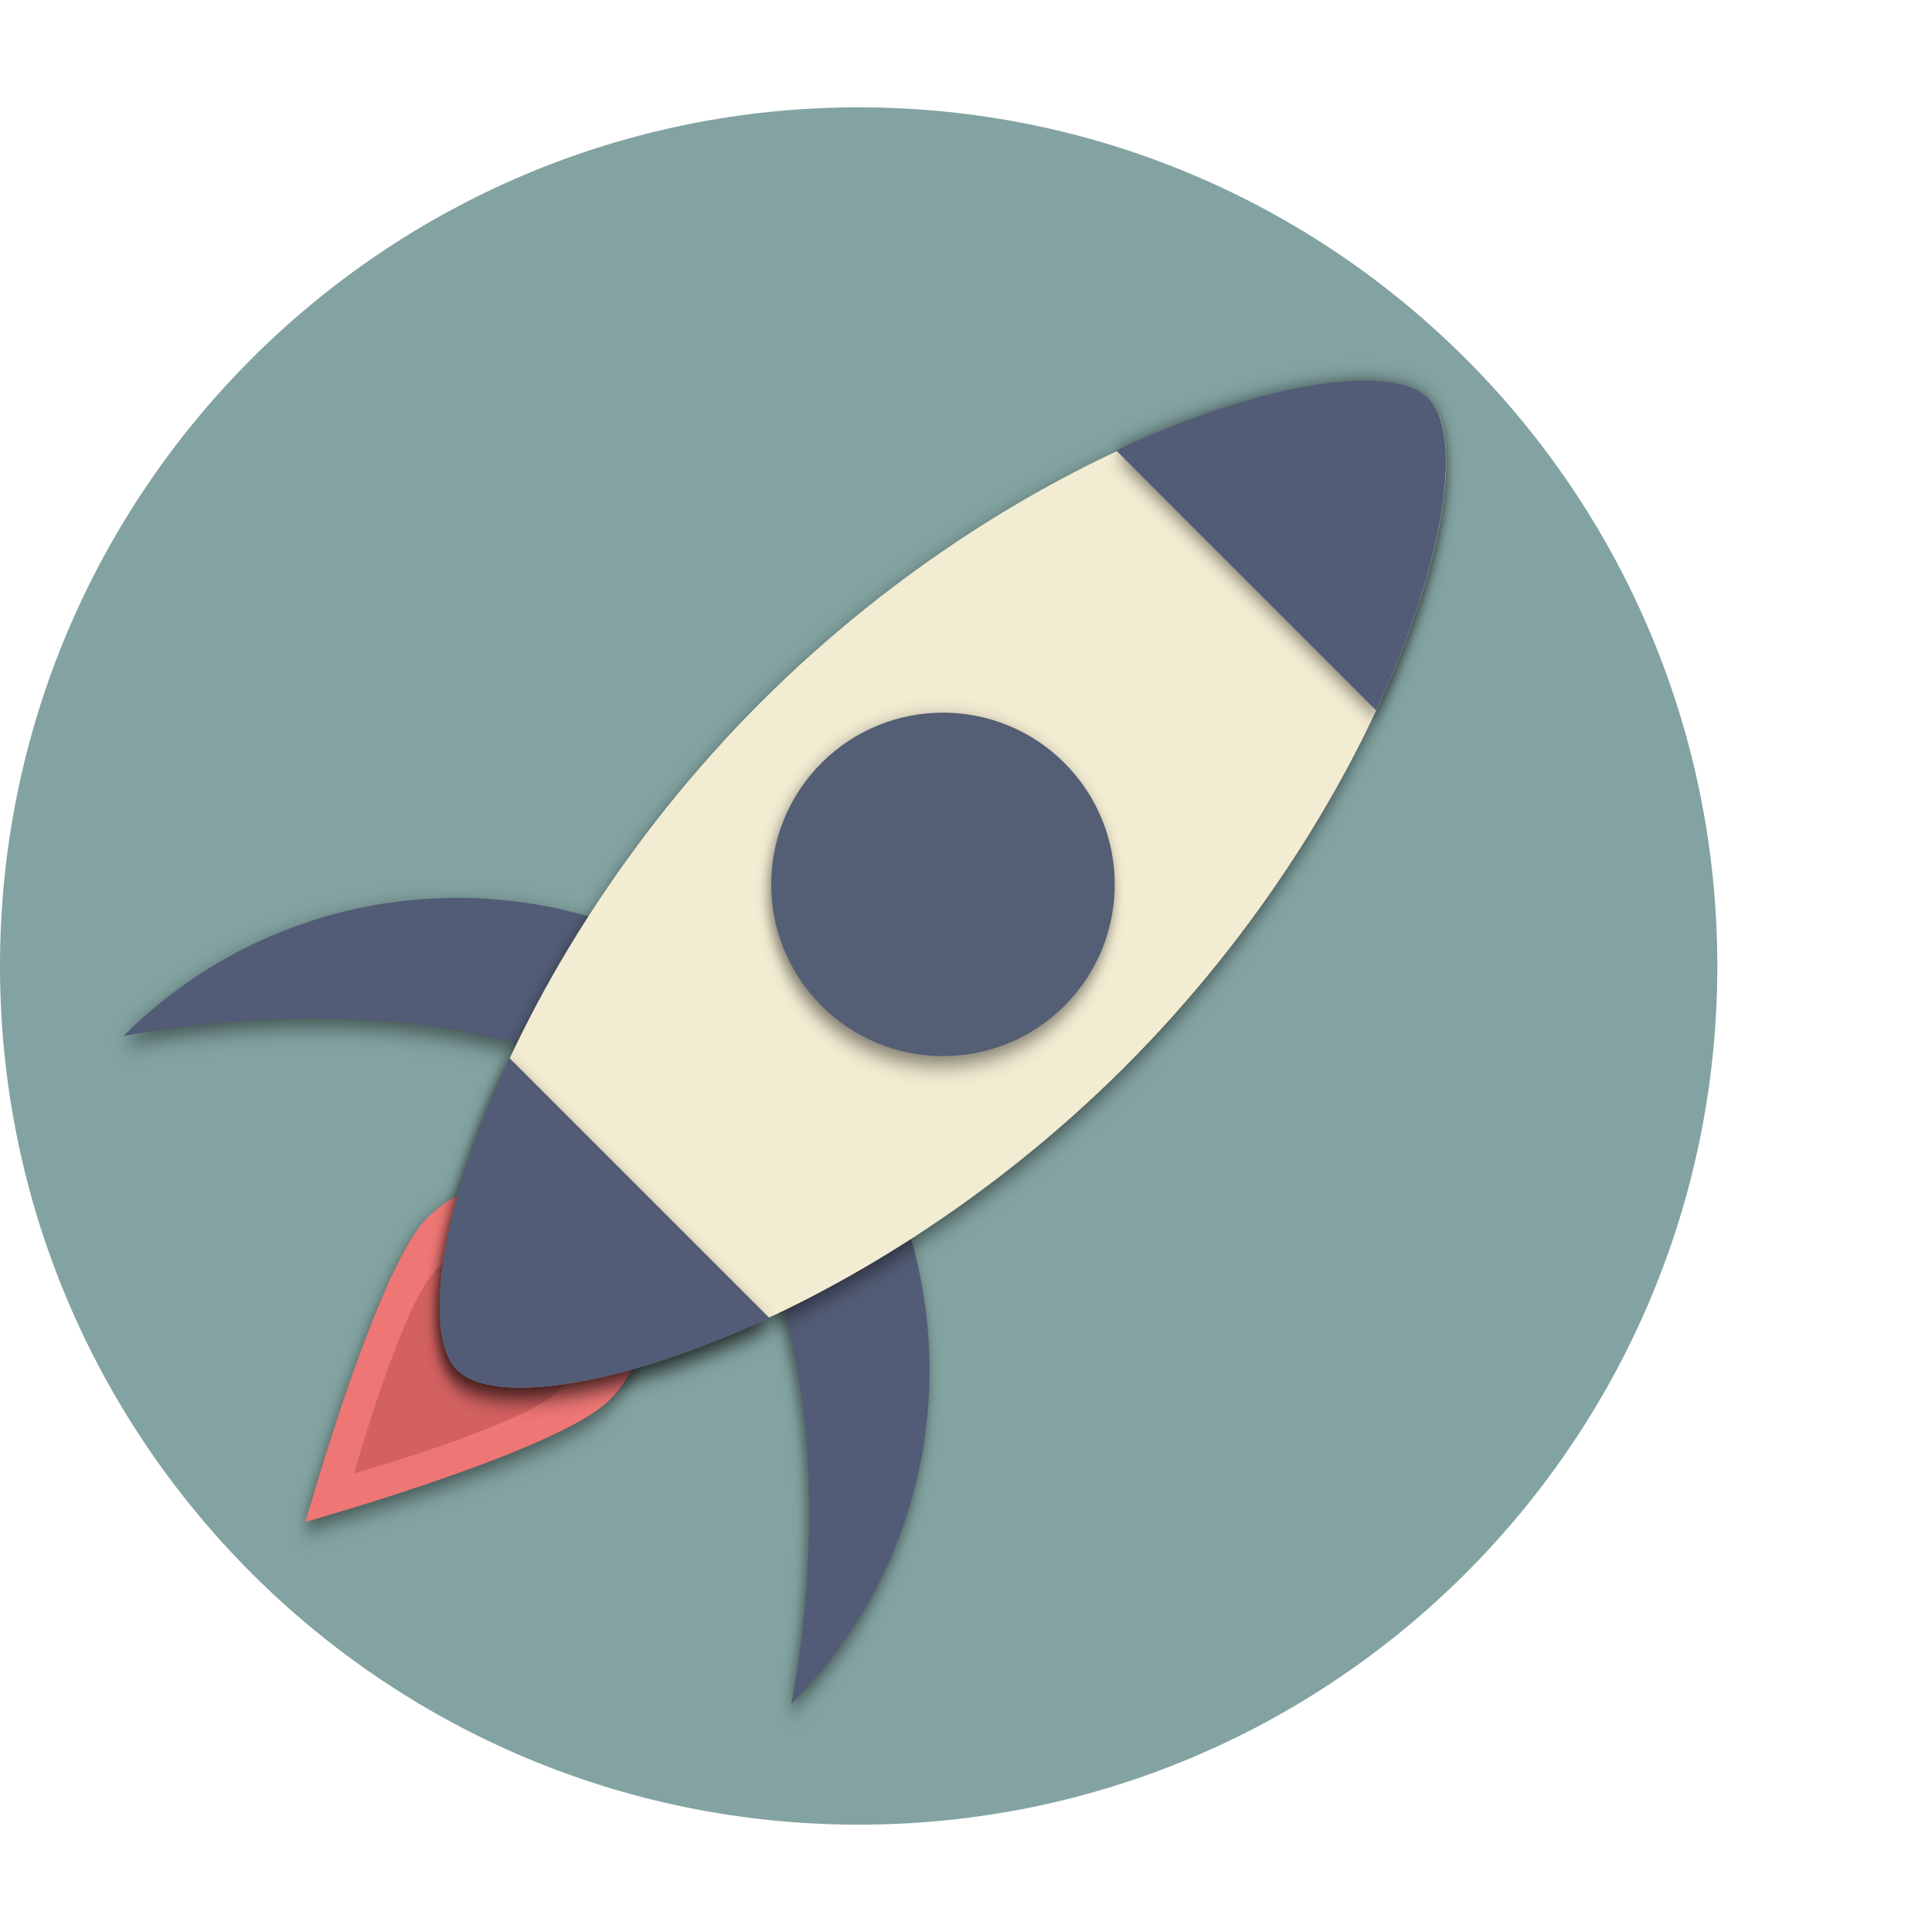
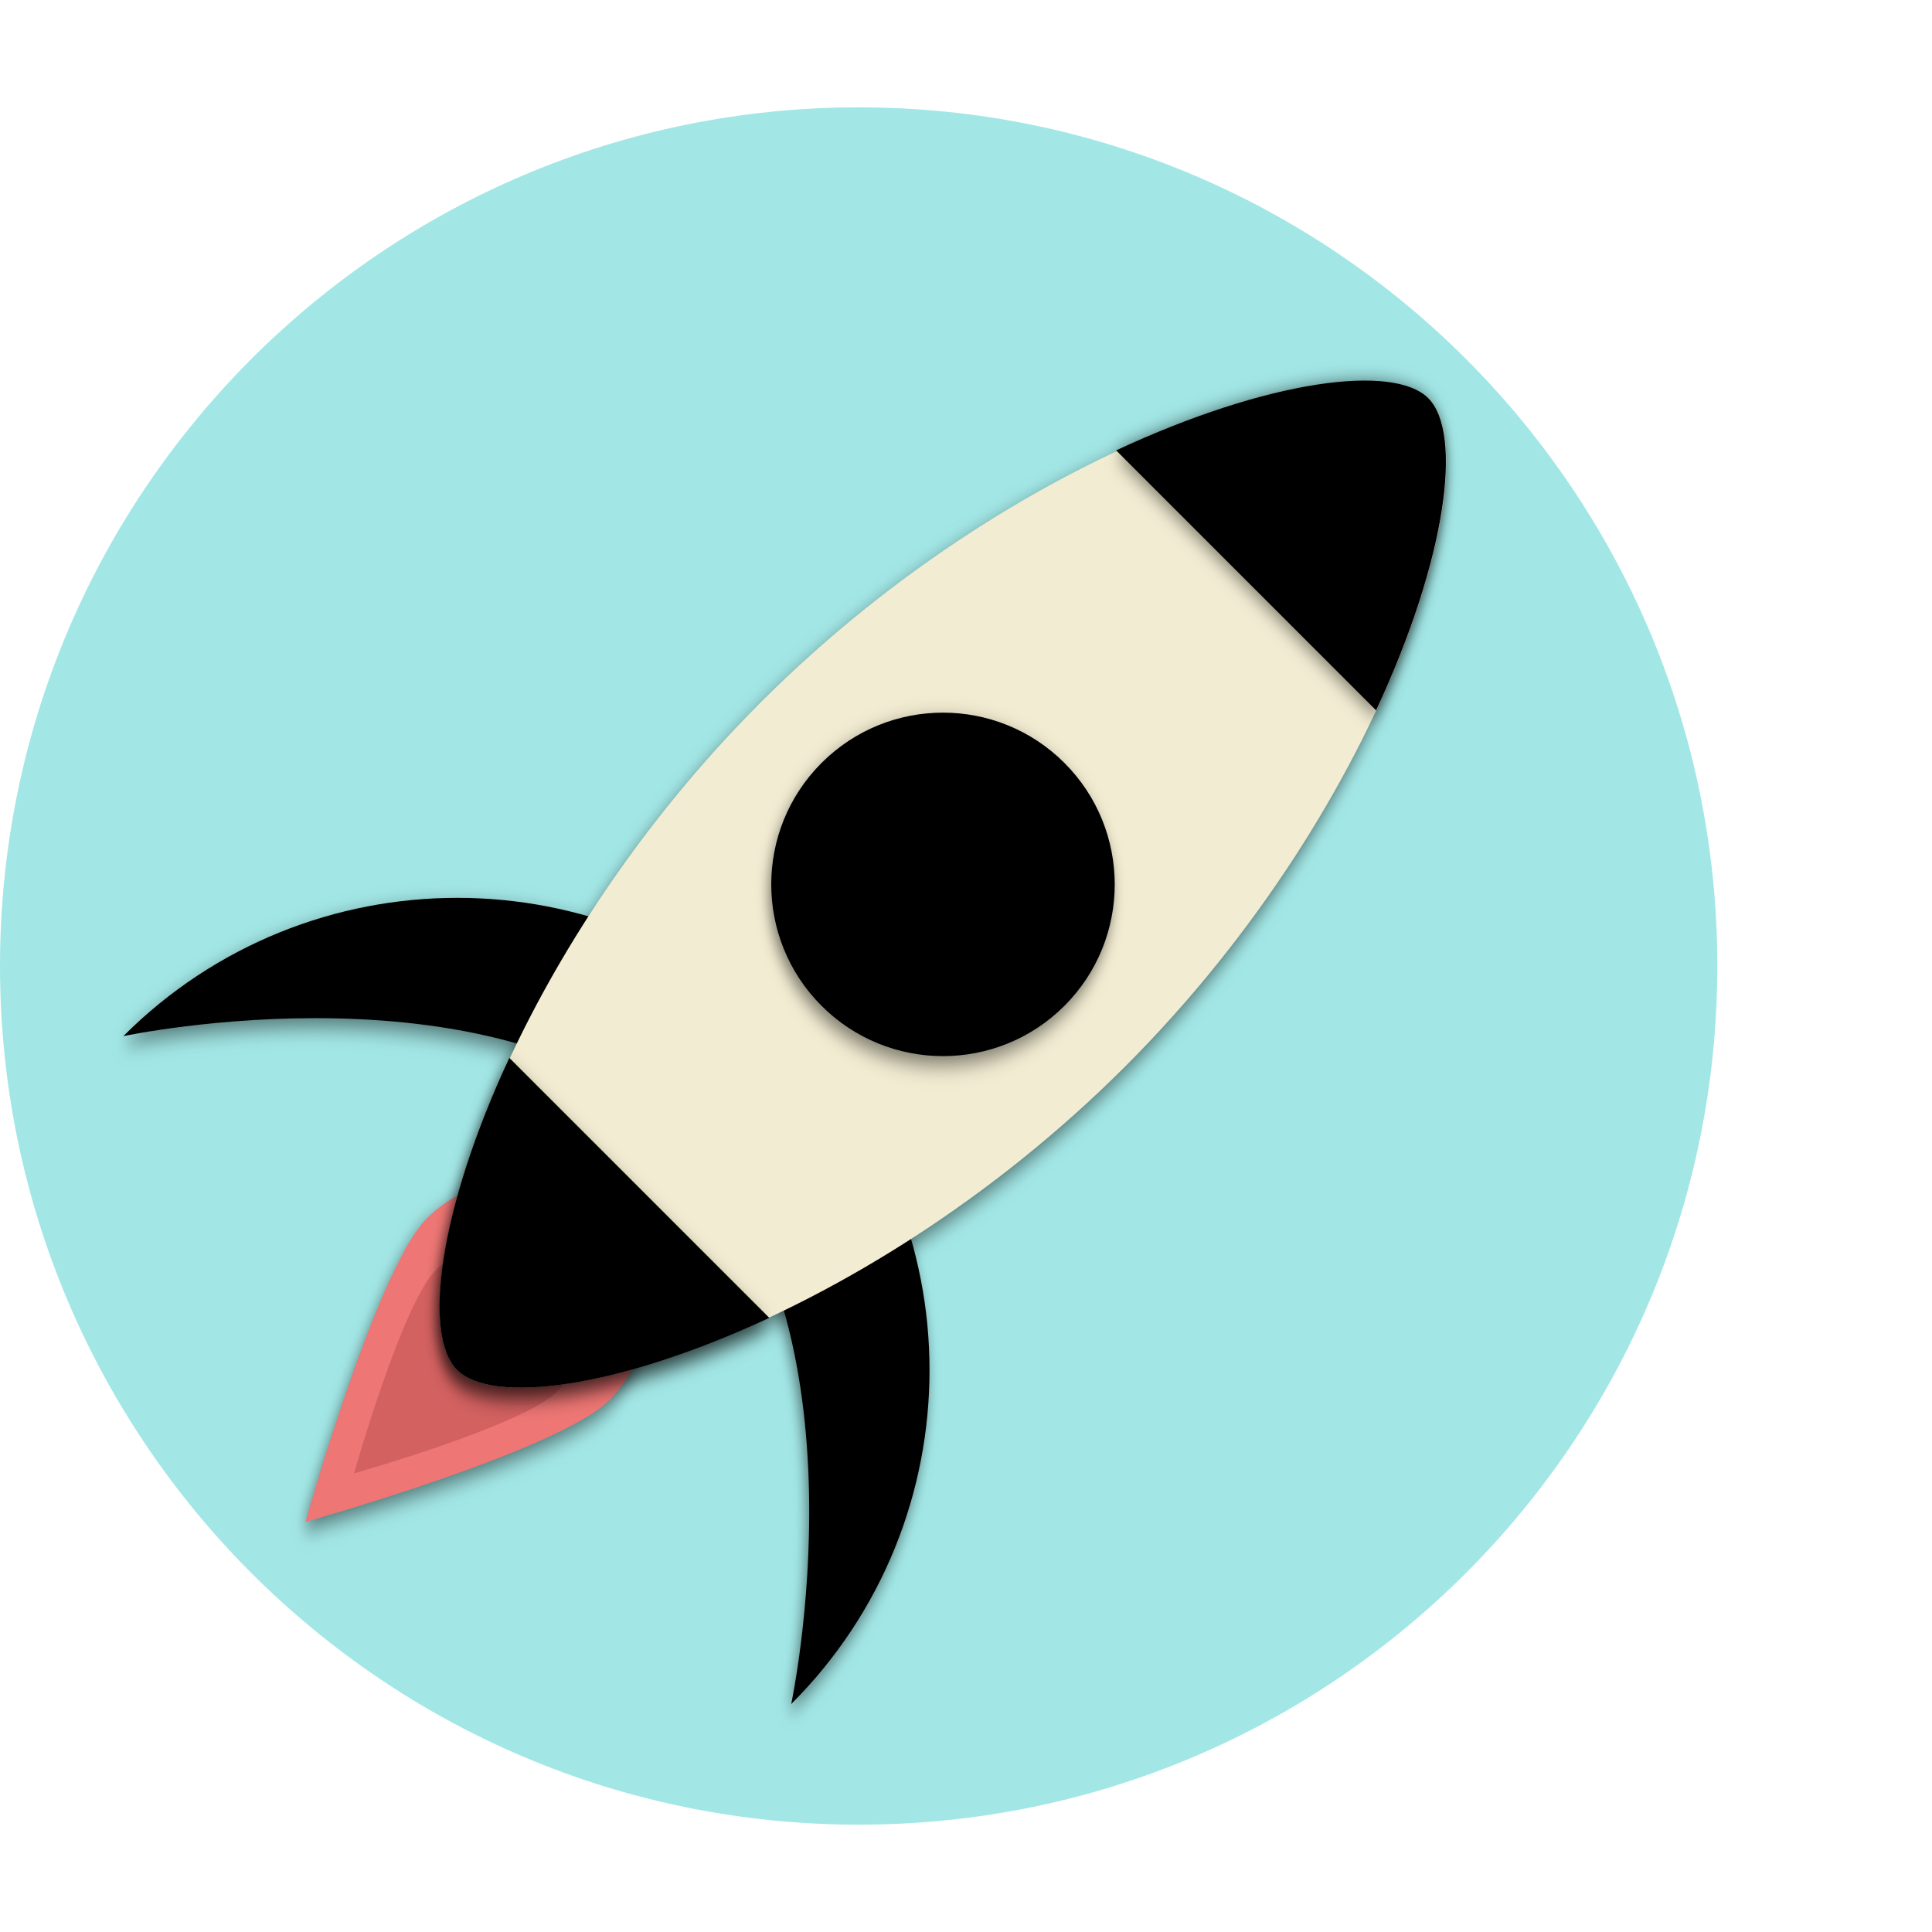
<svg xmlns="http://www.w3.org/2000/svg" xmlns:xlink="http://www.w3.org/1999/xlink" version="1.1" viewBox="0 100 450 200" width="30px" height="30px">
  <defs>
    <path d="M70.5,322.215 C70.5,322.215 123.196,290.942 131.481,276.593 C139.765,262.244 134.849,243.896 120.5,235.612 C106.151,227.328 87.804,232.244 79.519,246.593 C71.235,260.942 70.5,322.215 70.5,322.215 L70.5,322.215 Z" id="path-1" />
    <filter filterUnits="objectBoundingBox" height="200%" id="filter-2" width="200%" x="-50%" y="-50%">
      <feOffset dx="0" dy="2" in="SourceAlpha" result="shadowOffsetOuter1" />
      <feGaussianBlur in="shadowOffsetOuter1" result="shadowBlurOuter1" stdDeviation="2" />
      <feColorMatrix in="shadowBlurOuter1" type="matrix" values="0 0 0 0 0   0 0 0 0 0   0 0 0 0 0  0 0 0 0.5 0" />
    </filter>
    <path d="M133.577,212.962 C186.189,243.338 190.763,333.913 190.763,333.913 C221.138,281.301 203.112,214.026 150.5,183.651 C97.888,153.275 30.613,171.301 0.237,223.913 C0.237,223.913 80.965,182.587 133.577,212.962 L133.577,212.962 Z" id="path-3" />
    <filter filterUnits="objectBoundingBox" height="200%" id="filter-4" width="200%" x="-50%" y="-50%">
      <feOffset dx="0" dy="2" in="SourceAlpha" result="shadowOffsetOuter1" />
      <feGaussianBlur in="shadowOffsetOuter1" result="shadowBlurOuter1" stdDeviation="2" />
      <feColorMatrix in="shadowBlurOuter1" type="matrix" values="0 0 0 0 0   0 0 0 0 0   0 0 0 0 0  0 0 0 0.5 0" />
    </filter>
    <path d="M95.5,278.913 C112.821,288.913 183.279,246.876 227.462,170.349 C271.644,93.823 272.821,11.785 255.5,1.785 C238.179,-8.215 167.721,33.823 123.538,110.349 C79.356,186.876 78.179,268.913 95.5,278.913 L95.5,278.913 Z" id="path-5" />
    <filter filterUnits="objectBoundingBox" height="200%" id="filter-6" width="200%" x="-50%" y="-50%">
      <feOffset dx="0" dy="2" in="SourceAlpha" result="shadowOffsetOuter1" />
      <feGaussianBlur in="shadowOffsetOuter1" result="shadowBlurOuter1" stdDeviation="2" />
      <feColorMatrix in="shadowBlurOuter1" type="matrix" values="0 0 0 0 0   0 0 0 0 0   0 0 0 0 0  0 0 0 0.5 0" />
    </filter>
    <path d="M162.552,248.344 C132.72,273.357 105.404,284.631 95.476,278.9 C85.548,273.168 81.654,243.875 88.4,205.532 L162.552,248.344 L162.552,248.344 Z" id="path-7" />
    <filter filterUnits="objectBoundingBox" height="200%" id="filter-8" width="200%" x="-50%" y="-50%">
      <feOffset dx="0" dy="2" in="SourceAlpha" result="shadowOffsetOuter1" />
      <feGaussianBlur in="shadowOffsetOuter1" result="shadowBlurOuter1" stdDeviation="2" />
      <feColorMatrix in="shadowBlurOuter1" type="matrix" values="0 0 0 0 0   0 0 0 0 0   0 0 0 0 0  0 0 0 0.5 0" />
    </filter>
    <path d="M262.45,75.08 C269.196,36.737 265.302,7.444 255.374,1.712 C245.446,-4.02 218.13,7.255 188.297,32.268 L262.45,75.08 L262.45,75.08 L262.45,75.08 Z" id="path-9" />
    <filter filterUnits="objectBoundingBox" height="200%" id="filter-10" width="200%" x="-50%" y="-50%">
      <feOffset dx="0" dy="1" in="SourceAlpha" result="shadowOffsetOuter1" />
      <feGaussianBlur in="shadowOffsetOuter1" result="shadowBlurOuter1" stdDeviation="2" />
      <feColorMatrix in="shadowBlurOuter1" type="matrix" values="0 0 0 0 0   0 0 0 0 0   0 0 0 0 0  0 0 0 0.5 0" />
    </filter>
    <path d="M155.5,174.99 C174.632,186.036 199.095,179.481 210.141,160.349 C221.187,141.218 214.632,116.754 195.5,105.708 C176.368,94.663 151.905,101.218 140.859,120.349 C129.813,139.481 136.368,163.945 155.5,174.99 L155.5,174.99 Z" id="path-11" />
    <filter filterUnits="objectBoundingBox" height="200%" id="filter-12" width="200%" x="-50%" y="-50%">
      <feOffset dx="0" dy="2" in="SourceAlpha" result="shadowOffsetOuter1" />
      <feGaussianBlur in="shadowOffsetOuter1" result="shadowBlurOuter1" stdDeviation="2" />
      <feColorMatrix in="shadowBlurOuter1" type="matrix" values="0 0 0 0 0   0 0 0 0 0   0 0 0 0 0  0 0 0 0.5 0" />
    </filter>
  </defs>
  <g fill="none" fill-rule="evenodd" id="Page-1" stroke="none" stroke-width="1">
    <g id="rocket">
-       <path d="M200,400 C310.457,400 400,310.457 400,200 C400,89.543 310.457,0 200,0 C89.543,0 0,89.543 0,200 C0,310.457 89.543,400 200,400 Z" fill="#82A3A1" id="background" />
+       <path d="M200,400 C310.457,400 400,310.457 400,200 C400,89.543 310.457,0 200,0 C89.543,0 0,89.543 0,200 C0,310.457 89.543,400 200,400 Z" fill="#A2E7E6" id="background" />
      <g id="Group-15" transform="translate(171.6909, 195.7325) rotate(-345) translate(-171.6909, -195.7325) translate(38.69091, 28.73255)">
        <g id="Oval-6">
          <use fill="black" fill-opacity="1" filter="url(#filter-2)" xlink:href="#path-1" />
          <use fill="#EE7674" fill-rule="evenodd" xlink:href="#path-1" />
        </g>
        <path d="M78.5,308.358 C78.5,308.358 113.72,287.355 119.271,277.742 C124.821,268.128 121.566,255.857 112,250.335 C102.434,244.812 90.18,248.128 84.629,257.742 C79.079,267.355 78.5,308.358 78.5,308.358 L78.5,308.358 Z" fill="#D36160" id="Oval-6" />
        <g id="Oval-5">
          <use fill="black" fill-opacity="1" filter="url(#filter-4)" xlink:href="#path-3" />
-           <use fill="#535C76" fill-rule="evenodd" xlink:href="#path-3" />
+           <use fill="#000" fill-rule="evenodd" xlink:href="#path-3" />
        </g>
        <g id="Oval-2">
          <use fill="black" fill-opacity="1" filter="url(#filter-6)" xlink:href="#path-5" />
          <use fill="#F2ECD2" fill-rule="evenodd" xlink:href="#path-5" />
        </g>
        <g id="Combined-Shape">
          <use fill="black" fill-opacity="1" filter="url(#filter-8)" xlink:href="#path-7" />
-           <use fill="#535C76" fill-rule="evenodd" xlink:href="#path-7" />
+           <use fill="#000" fill-rule="evenodd" xlink:href="#path-7" />
        </g>
        <g id="Combined-Shape">
          <use fill="black" fill-opacity="1" filter="url(#filter-10)" xlink:href="#path-9" />
-           <use fill="#535C76" fill-rule="evenodd" xlink:href="#path-9" />
+           <use fill="#000" fill-rule="evenodd" xlink:href="#path-9" />
        </g>
        <g id="Oval-4">
          <use fill="black" fill-opacity="1" filter="url(#filter-12)" xlink:href="#path-11" />
-           <use fill="#545E75" fill-rule="evenodd" xlink:href="#path-11" />
+           <use fill="#000" fill-rule="evenodd" xlink:href="#path-11" />
        </g>
      </g>
    </g>
  </g>
</svg>
